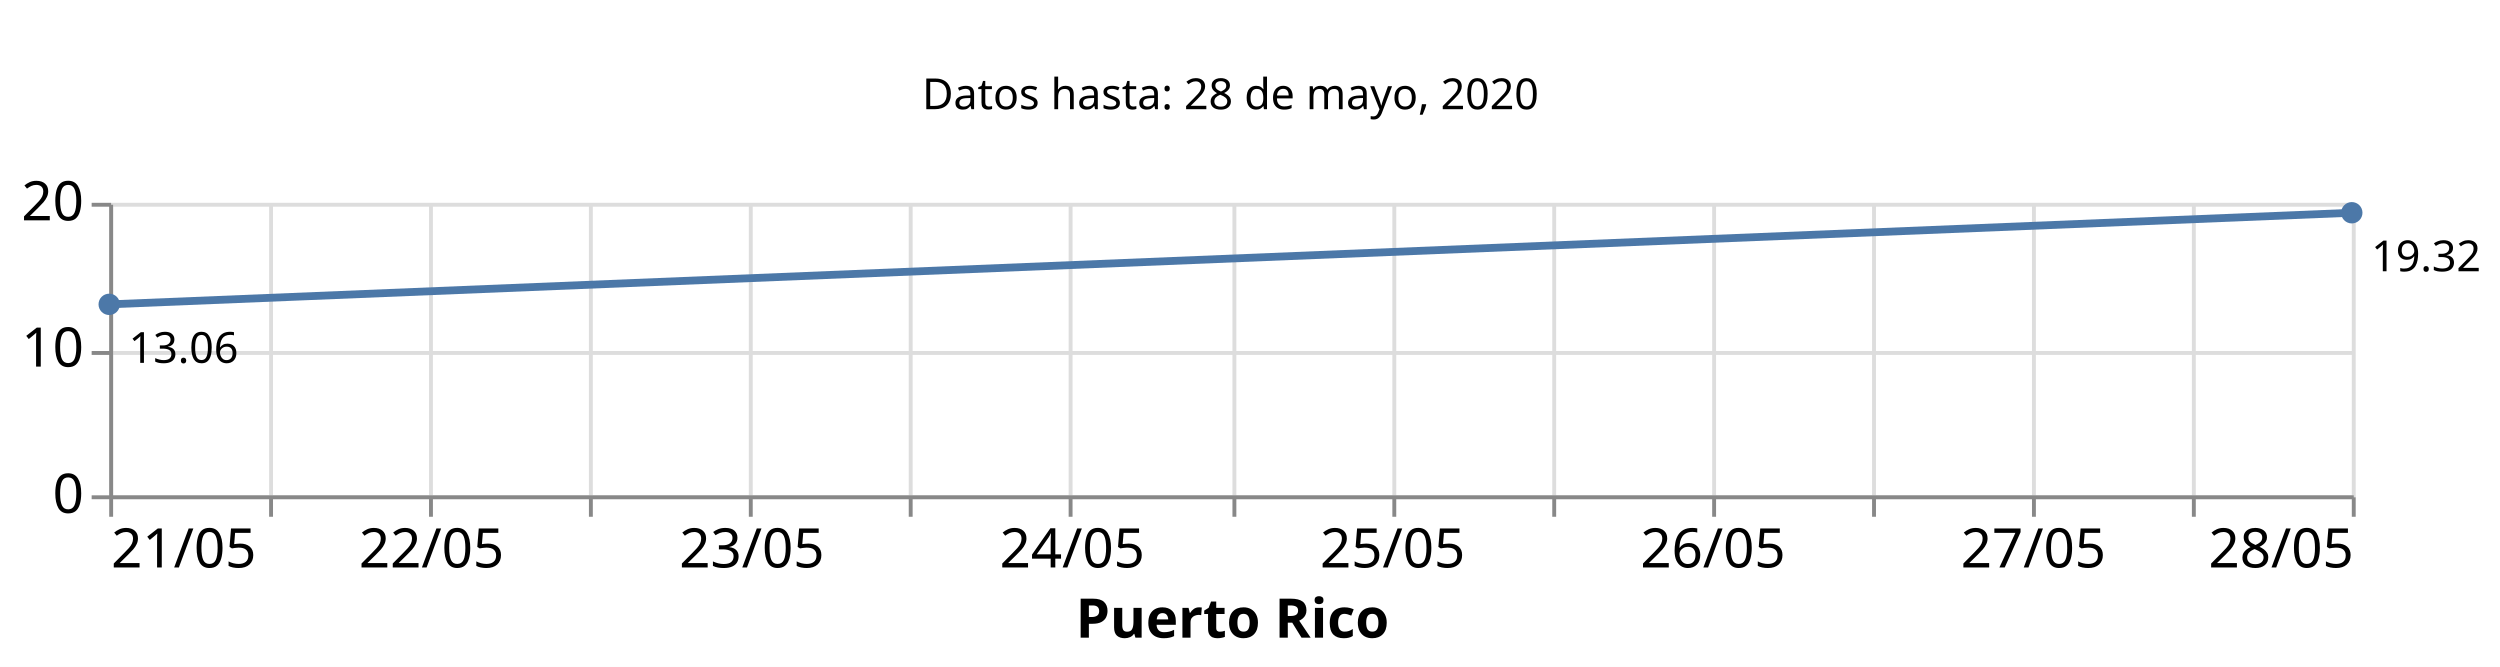
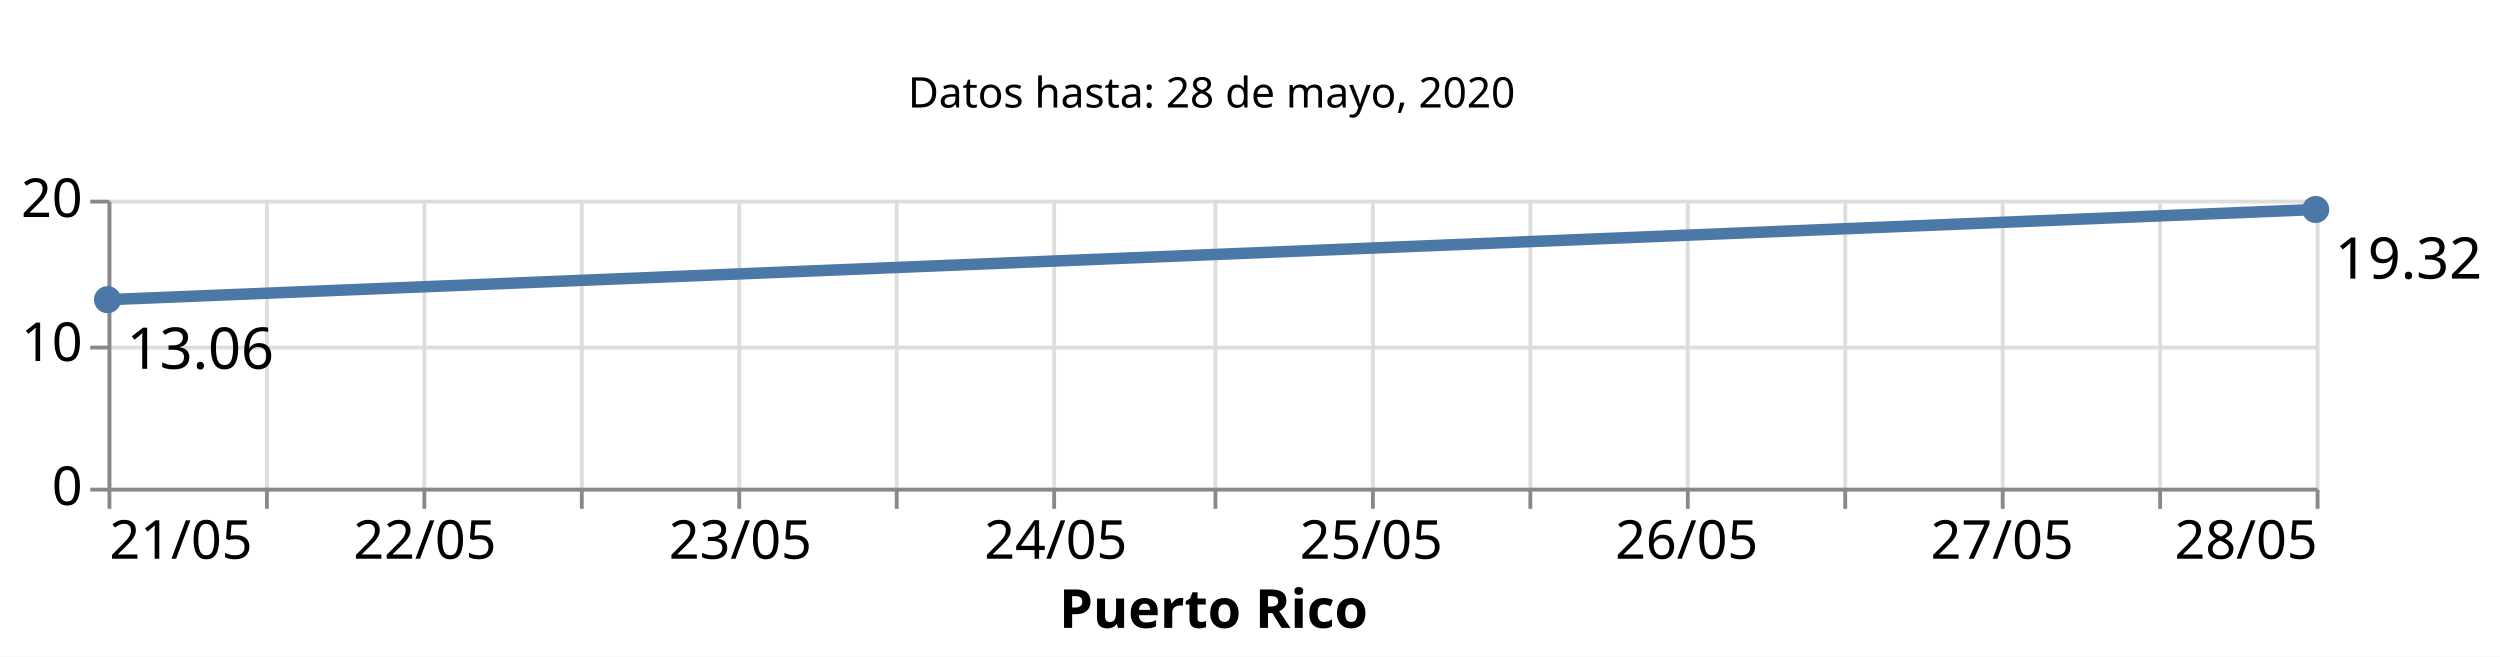
- <svg xmlns="http://www.w3.org/2000/svg" class="marks" width="641" height="171" viewBox="0 0 641 171" version="1.1">
-   <rect width="641" height="171" style="fill: white;" />
+ <svg xmlns="http://www.w3.org/2000/svg" class="marks" width="651" height="171" viewBox="0 0 651 171" version="1.1">
+   <rect width="651" height="171" style="fill: white;" />
  <g transform="translate(28,5)">
    <g class="mark-group role-frame root">
      <g transform="translate(0,0)">
        <path class="background" d="M0,0h0v0h0Z" style="fill: none;" />
        <g>
          <g class="mark-group role-scope concat_0_group">
            <g transform="translate(0,0)">
              <path class="background" d="M0,0h575v40h-575Z" style="fill: none; stroke: #ddd; stroke-width: 0;" />
              <g>
                <g class="mark-text role-mark concat_0_marks">
                  <text text-anchor="middle" transform="translate(287.5,23)" style="font-family: sans-serif; font-size: 11px; fill: black;">Datos hasta: 28 de mayo, 2020</text>
                </g>
              </g>
              <path class="foreground" d="" style="display: none; fill: none;" />
            </g>
          </g>
          <g class="mark-group role-scope concat_1_group">
            <g transform="translate(0,47)">
              <path class="background" d="M0,0h575v75h-575Z" style="fill: none; stroke: #ddd; stroke-width: 0;" />
              <g>
                <g class="mark-group role-axis">
                  <g transform="translate(0.5,75.5)">
                    <path class="background" d="M0,0h0v0h0Z" style="pointer-events: none; fill: none;" />
                    <g>
                      <g class="mark-rule role-axis-grid" style="pointer-events: none;">
                        <line transform="translate(0,-75)" x2="0" y2="75" style="fill: none; stroke: #ddd; stroke-width: 1; opacity: 1;" />
                        <line transform="translate(41,-75)" x2="0" y2="75" style="fill: none; stroke: #ddd; stroke-width: 1; opacity: 1;" />
                        <line transform="translate(82,-75)" x2="0" y2="75" style="fill: none; stroke: #ddd; stroke-width: 1; opacity: 1;" />
                        <line transform="translate(123,-75)" x2="0" y2="75" style="fill: none; stroke: #ddd; stroke-width: 1; opacity: 1;" />
                        <line transform="translate(164,-75)" x2="0" y2="75" style="fill: none; stroke: #ddd; stroke-width: 1; opacity: 1;" />
                        <line transform="translate(205,-75)" x2="0" y2="75" style="fill: none; stroke: #ddd; stroke-width: 1; opacity: 1;" />
                        <line transform="translate(246,-75)" x2="0" y2="75" style="fill: none; stroke: #ddd; stroke-width: 1; opacity: 1;" />
                        <line transform="translate(288,-75)" x2="0" y2="75" style="fill: none; stroke: #ddd; stroke-width: 1; opacity: 1;" />
                        <line transform="translate(329,-75)" x2="0" y2="75" style="fill: none; stroke: #ddd; stroke-width: 1; opacity: 1;" />
                        <line transform="translate(370,-75)" x2="0" y2="75" style="fill: none; stroke: #ddd; stroke-width: 1; opacity: 1;" />
                        <line transform="translate(411,-75)" x2="0" y2="75" style="fill: none; stroke: #ddd; stroke-width: 1; opacity: 1;" />
                        <line transform="translate(452,-75)" x2="0" y2="75" style="fill: none; stroke: #ddd; stroke-width: 1; opacity: 1;" />
                        <line transform="translate(493,-75)" x2="0" y2="75" style="fill: none; stroke: #ddd; stroke-width: 1; opacity: 1;" />
                        <line transform="translate(534,-75)" x2="0" y2="75" style="fill: none; stroke: #ddd; stroke-width: 1; opacity: 1;" />
                        <line transform="translate(575,-75)" x2="0" y2="75" style="fill: none; stroke: #ddd; stroke-width: 1; opacity: 1;" />
                      </g>
                    </g>
                    <path class="foreground" d="" style="pointer-events: none; display: none; fill: none;" />
                  </g>
                </g>
                <g class="mark-group role-axis">
                  <g transform="translate(0.5,0.5)">
                    <path class="background" d="M0,0h0v0h0Z" style="pointer-events: none; fill: none;" />
                    <g>
                      <g class="mark-rule role-axis-grid" style="pointer-events: none;">
                        <line transform="translate(0,75)" x2="575" y2="0" style="fill: none; stroke: #ddd; stroke-width: 1; opacity: 1;" />
                        <line transform="translate(0,38)" x2="575" y2="0" style="fill: none; stroke: #ddd; stroke-width: 1; opacity: 1;" />
                        <line transform="translate(0,0)" x2="575" y2="0" style="fill: none; stroke: #ddd; stroke-width: 1; opacity: 1;" />
                      </g>
                    </g>
                    <path class="foreground" d="" style="pointer-events: none; display: none; fill: none;" />
                  </g>
                </g>
                <g class="mark-group role-axis">
                  <g transform="translate(0.5,75.5)">
                    <path class="background" d="M0,0h0v0h0Z" style="pointer-events: none; fill: none;" />
                    <g>
                      <g class="mark-rule role-axis-tick" style="pointer-events: none;">
                        <line transform="translate(0,0)" x2="0" y2="5" style="fill: none; stroke: #888; stroke-width: 1; opacity: 1;" />
                        <line transform="translate(41,0)" x2="0" y2="5" style="fill: none; stroke: #888; stroke-width: 1; opacity: 1;" />
                        <line transform="translate(82,0)" x2="0" y2="5" style="fill: none; stroke: #888; stroke-width: 1; opacity: 1;" />
                        <line transform="translate(123,0)" x2="0" y2="5" style="fill: none; stroke: #888; stroke-width: 1; opacity: 1;" />
                        <line transform="translate(164,0)" x2="0" y2="5" style="fill: none; stroke: #888; stroke-width: 1; opacity: 1;" />
                        <line transform="translate(205,0)" x2="0" y2="5" style="fill: none; stroke: #888; stroke-width: 1; opacity: 1;" />
                        <line transform="translate(246,0)" x2="0" y2="5" style="fill: none; stroke: #888; stroke-width: 1; opacity: 1;" />
                        <line transform="translate(288,0)" x2="0" y2="5" style="fill: none; stroke: #888; stroke-width: 1; opacity: 1;" />
                        <line transform="translate(329,0)" x2="0" y2="5" style="fill: none; stroke: #888; stroke-width: 1; opacity: 1;" />
                        <line transform="translate(370,0)" x2="0" y2="5" style="fill: none; stroke: #888; stroke-width: 1; opacity: 1;" />
                        <line transform="translate(411,0)" x2="0" y2="5" style="fill: none; stroke: #888; stroke-width: 1; opacity: 1;" />
                        <line transform="translate(452,0)" x2="0" y2="5" style="fill: none; stroke: #888; stroke-width: 1; opacity: 1;" />
                        <line transform="translate(493,0)" x2="0" y2="5" style="fill: none; stroke: #888; stroke-width: 1; opacity: 1;" />
                        <line transform="translate(534,0)" x2="0" y2="5" style="fill: none; stroke: #888; stroke-width: 1; opacity: 1;" />
                        <line transform="translate(575,0)" x2="0" y2="5" style="fill: none; stroke: #888; stroke-width: 1; opacity: 1;" />
                      </g>
                      <g class="mark-text role-axis-label" style="pointer-events: none;">
                        <text text-anchor="start" transform="translate(0,18)" style="font-family: sans-serif; font-size: 14px; fill: #000; opacity: 1;">21/05</text>
                        <text text-anchor="middle" transform="translate(41.07143,18)" style="font-family: sans-serif; font-size: 14px; fill: #000; opacity: 0;">21/05</text>
                        <text text-anchor="middle" transform="translate(82.14286,18)" style="font-family: sans-serif; font-size: 14px; fill: #000; opacity: 1;">22/05</text>
                        <text text-anchor="middle" transform="translate(123.2143,18)" style="font-family: sans-serif; font-size: 14px; fill: #000; opacity: 0;">22/05</text>
                        <text text-anchor="middle" transform="translate(164.2857,18)" style="font-family: sans-serif; font-size: 14px; fill: #000; opacity: 1;">23/05</text>
                        <text text-anchor="middle" transform="translate(205.3571,18)" style="font-family: sans-serif; font-size: 14px; fill: #000; opacity: 0;">23/05</text>
                        <text text-anchor="middle" transform="translate(246.4286,18)" style="font-family: sans-serif; font-size: 14px; fill: #000; opacity: 1;">24/05</text>
                        <text text-anchor="middle" transform="translate(287.5,18)" style="font-family: sans-serif; font-size: 14px; fill: #000; opacity: 0;">24/05</text>
                        <text text-anchor="middle" transform="translate(328.5714,18)" style="font-family: sans-serif; font-size: 14px; fill: #000; opacity: 1;">25/05</text>
                        <text text-anchor="middle" transform="translate(369.6429,18)" style="font-family: sans-serif; font-size: 14px; fill: #000; opacity: 0;">25/05</text>
                        <text text-anchor="middle" transform="translate(410.7143,18)" style="font-family: sans-serif; font-size: 14px; fill: #000; opacity: 1;">26/05</text>
                        <text text-anchor="middle" transform="translate(451.7857,18)" style="font-family: sans-serif; font-size: 14px; fill: #000; opacity: 0;">26/05</text>
                        <text text-anchor="middle" transform="translate(492.8571,18)" style="font-family: sans-serif; font-size: 14px; fill: #000; opacity: 1;">27/05</text>
                        <text text-anchor="middle" transform="translate(533.9286,18)" style="font-family: sans-serif; font-size: 14px; fill: #000; opacity: 0;">27/05</text>
                        <text text-anchor="end" transform="translate(575,18)" style="font-family: sans-serif; font-size: 14px; fill: #000; opacity: 1;">28/05</text>
                      </g>
                      <g class="mark-rule role-axis-domain" style="pointer-events: none;">
                        <line transform="translate(0,0)" x2="575" y2="0" style="fill: none; stroke: #888; stroke-width: 1; opacity: 1;" />
                      </g>
                      <g class="mark-text role-axis-title" style="pointer-events: none;">
                        <text text-anchor="middle" transform="translate(287.5,36)" style="font-family: sans-serif; font-size: 14px; font-weight: bold; fill: #000; opacity: 1;">Puerto Rico</text>
                      </g>
                    </g>
                    <path class="foreground" d="" style="pointer-events: none; display: none; fill: none;" />
                  </g>
                </g>
                <g class="mark-group role-axis">
                  <g transform="translate(0.5,0.5)">
                    <path class="background" d="M0,0h0v0h0Z" style="pointer-events: none; fill: none;" />
                    <g>
                      <g class="mark-rule role-axis-tick" style="pointer-events: none;">
                        <line transform="translate(0,75)" x2="-5" y2="0" style="fill: none; stroke: #888; stroke-width: 1; opacity: 1;" />
                        <line transform="translate(0,38)" x2="-5" y2="0" style="fill: none; stroke: #888; stroke-width: 1; opacity: 1;" />
                        <line transform="translate(0,0)" x2="-5" y2="0" style="fill: none; stroke: #888; stroke-width: 1; opacity: 1;" />
                      </g>
                      <g class="mark-text role-axis-label" style="pointer-events: none;">
                        <text text-anchor="end" transform="translate(-7,79)" style="font-family: sans-serif; font-size: 14px; fill: #000; opacity: 1;">0</text>
                        <text text-anchor="end" transform="translate(-7,41.5)" style="font-family: sans-serif; font-size: 14px; fill: #000; opacity: 1;">10</text>
                        <text text-anchor="end" transform="translate(-7,4)" style="font-family: sans-serif; font-size: 14px; fill: #000; opacity: 1;">20</text>
                      </g>
                      <g class="mark-rule role-axis-domain" style="pointer-events: none;">
                        <line transform="translate(0,75)" x2="0" y2="-75" style="fill: none; stroke: #888; stroke-width: 1; opacity: 1;" />
                      </g>
                    </g>
                    <path class="foreground" d="" style="pointer-events: none; display: none; fill: none;" />
                  </g>
                </g>
                <g class="mark-line role-mark concat_1_layer_0_layer_0_marks">
-                   <path d="M0,26.035L575,2.55" style="fill: none; stroke: #4c78a8; stroke-width: 2;" />
+                   <path d="M0,26.035L575,2.55" style="fill: none; stroke: #4c78a8; stroke-width: 3;" />
                </g>
                <g class="mark-symbol role-mark concat_1_layer_0_layer_1_marks">
-                   <path transform="translate(0,26.03515)" d="M2.739,0A2.739,2.739,0,1,1,-2.739,0A2.739,2.739,0,1,1,2.739,0" style="fill: #4c78a8; stroke-width: 2; opacity: 1;" />
-                   <path transform="translate(575,2.550197)" d="M2.739,0A2.739,2.739,0,1,1,-2.739,0A2.739,2.739,0,1,1,2.739,0" style="fill: #4c78a8; stroke-width: 2; opacity: 1;" />
+                   <path transform="translate(0,26.03515)" d="M3.536,0A3.536,3.536,0,1,1,-3.536,0A3.536,3.536,0,1,1,3.536,0" style="fill: #4c78a8; stroke-width: 2; opacity: 1;" />
+                   <path transform="translate(575,2.550197)" d="M3.536,0A3.536,3.536,0,1,1,-3.536,0A3.536,3.536,0,1,1,3.536,0" style="fill: #4c78a8; stroke-width: 2; opacity: 1;" />
                </g>
                <g class="mark-text role-mark concat_1_layer_1_marks">
-                   <text text-anchor="start" transform="translate(5,41.03515)" style="font-family: sans-serif; font-size: 11px; fill: black;">13.06</text>
-                   <text text-anchor="start" transform="translate(580,17.5502)" style="font-family: sans-serif; font-size: 11px; fill: black;">19.32</text>
+                   <text text-anchor="start" transform="translate(5,44.03515)" style="font-family: sans-serif; font-size: 15px; fill: black;">13.06</text>
+                   <text text-anchor="start" transform="translate(580,20.5502)" style="font-family: sans-serif; font-size: 15px; fill: black;">19.32</text>
                </g>
              </g>
              <path class="foreground" d="" style="display: none; fill: none;" />
            </g>
          </g>
        </g>
        <path class="foreground" d="" style="display: none; fill: none;" />
      </g>
    </g>
  </g>
</svg>
